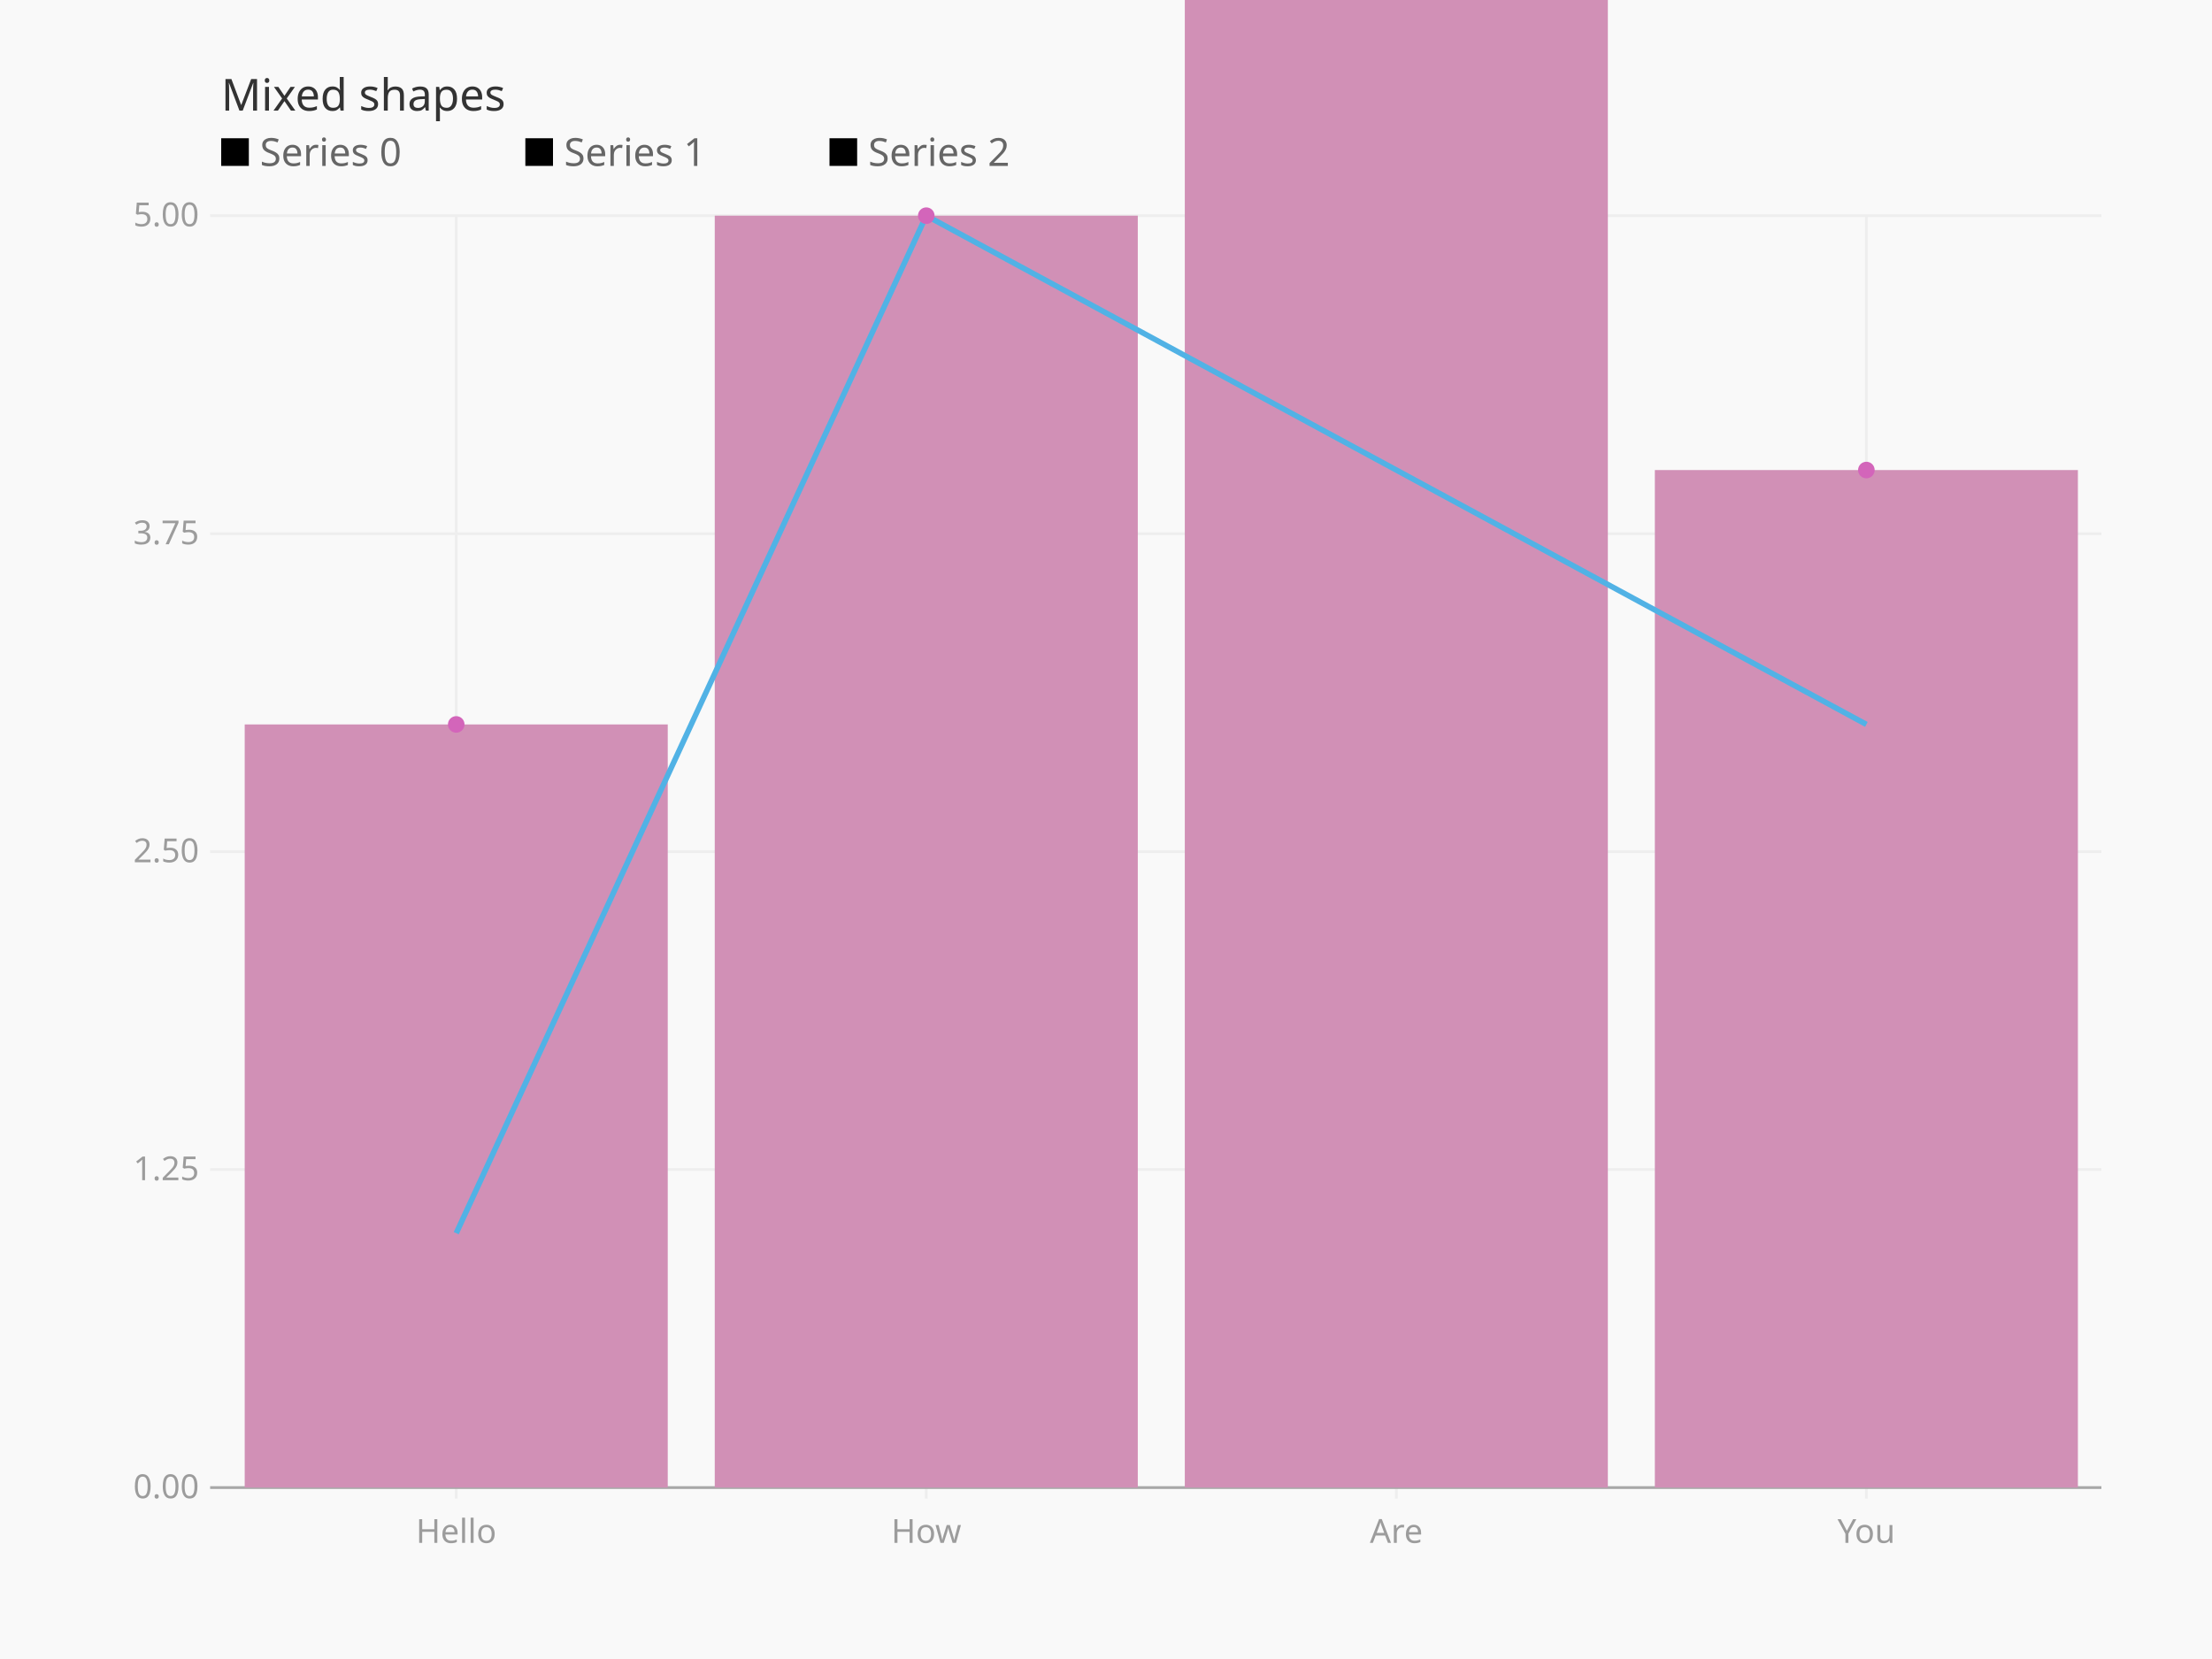
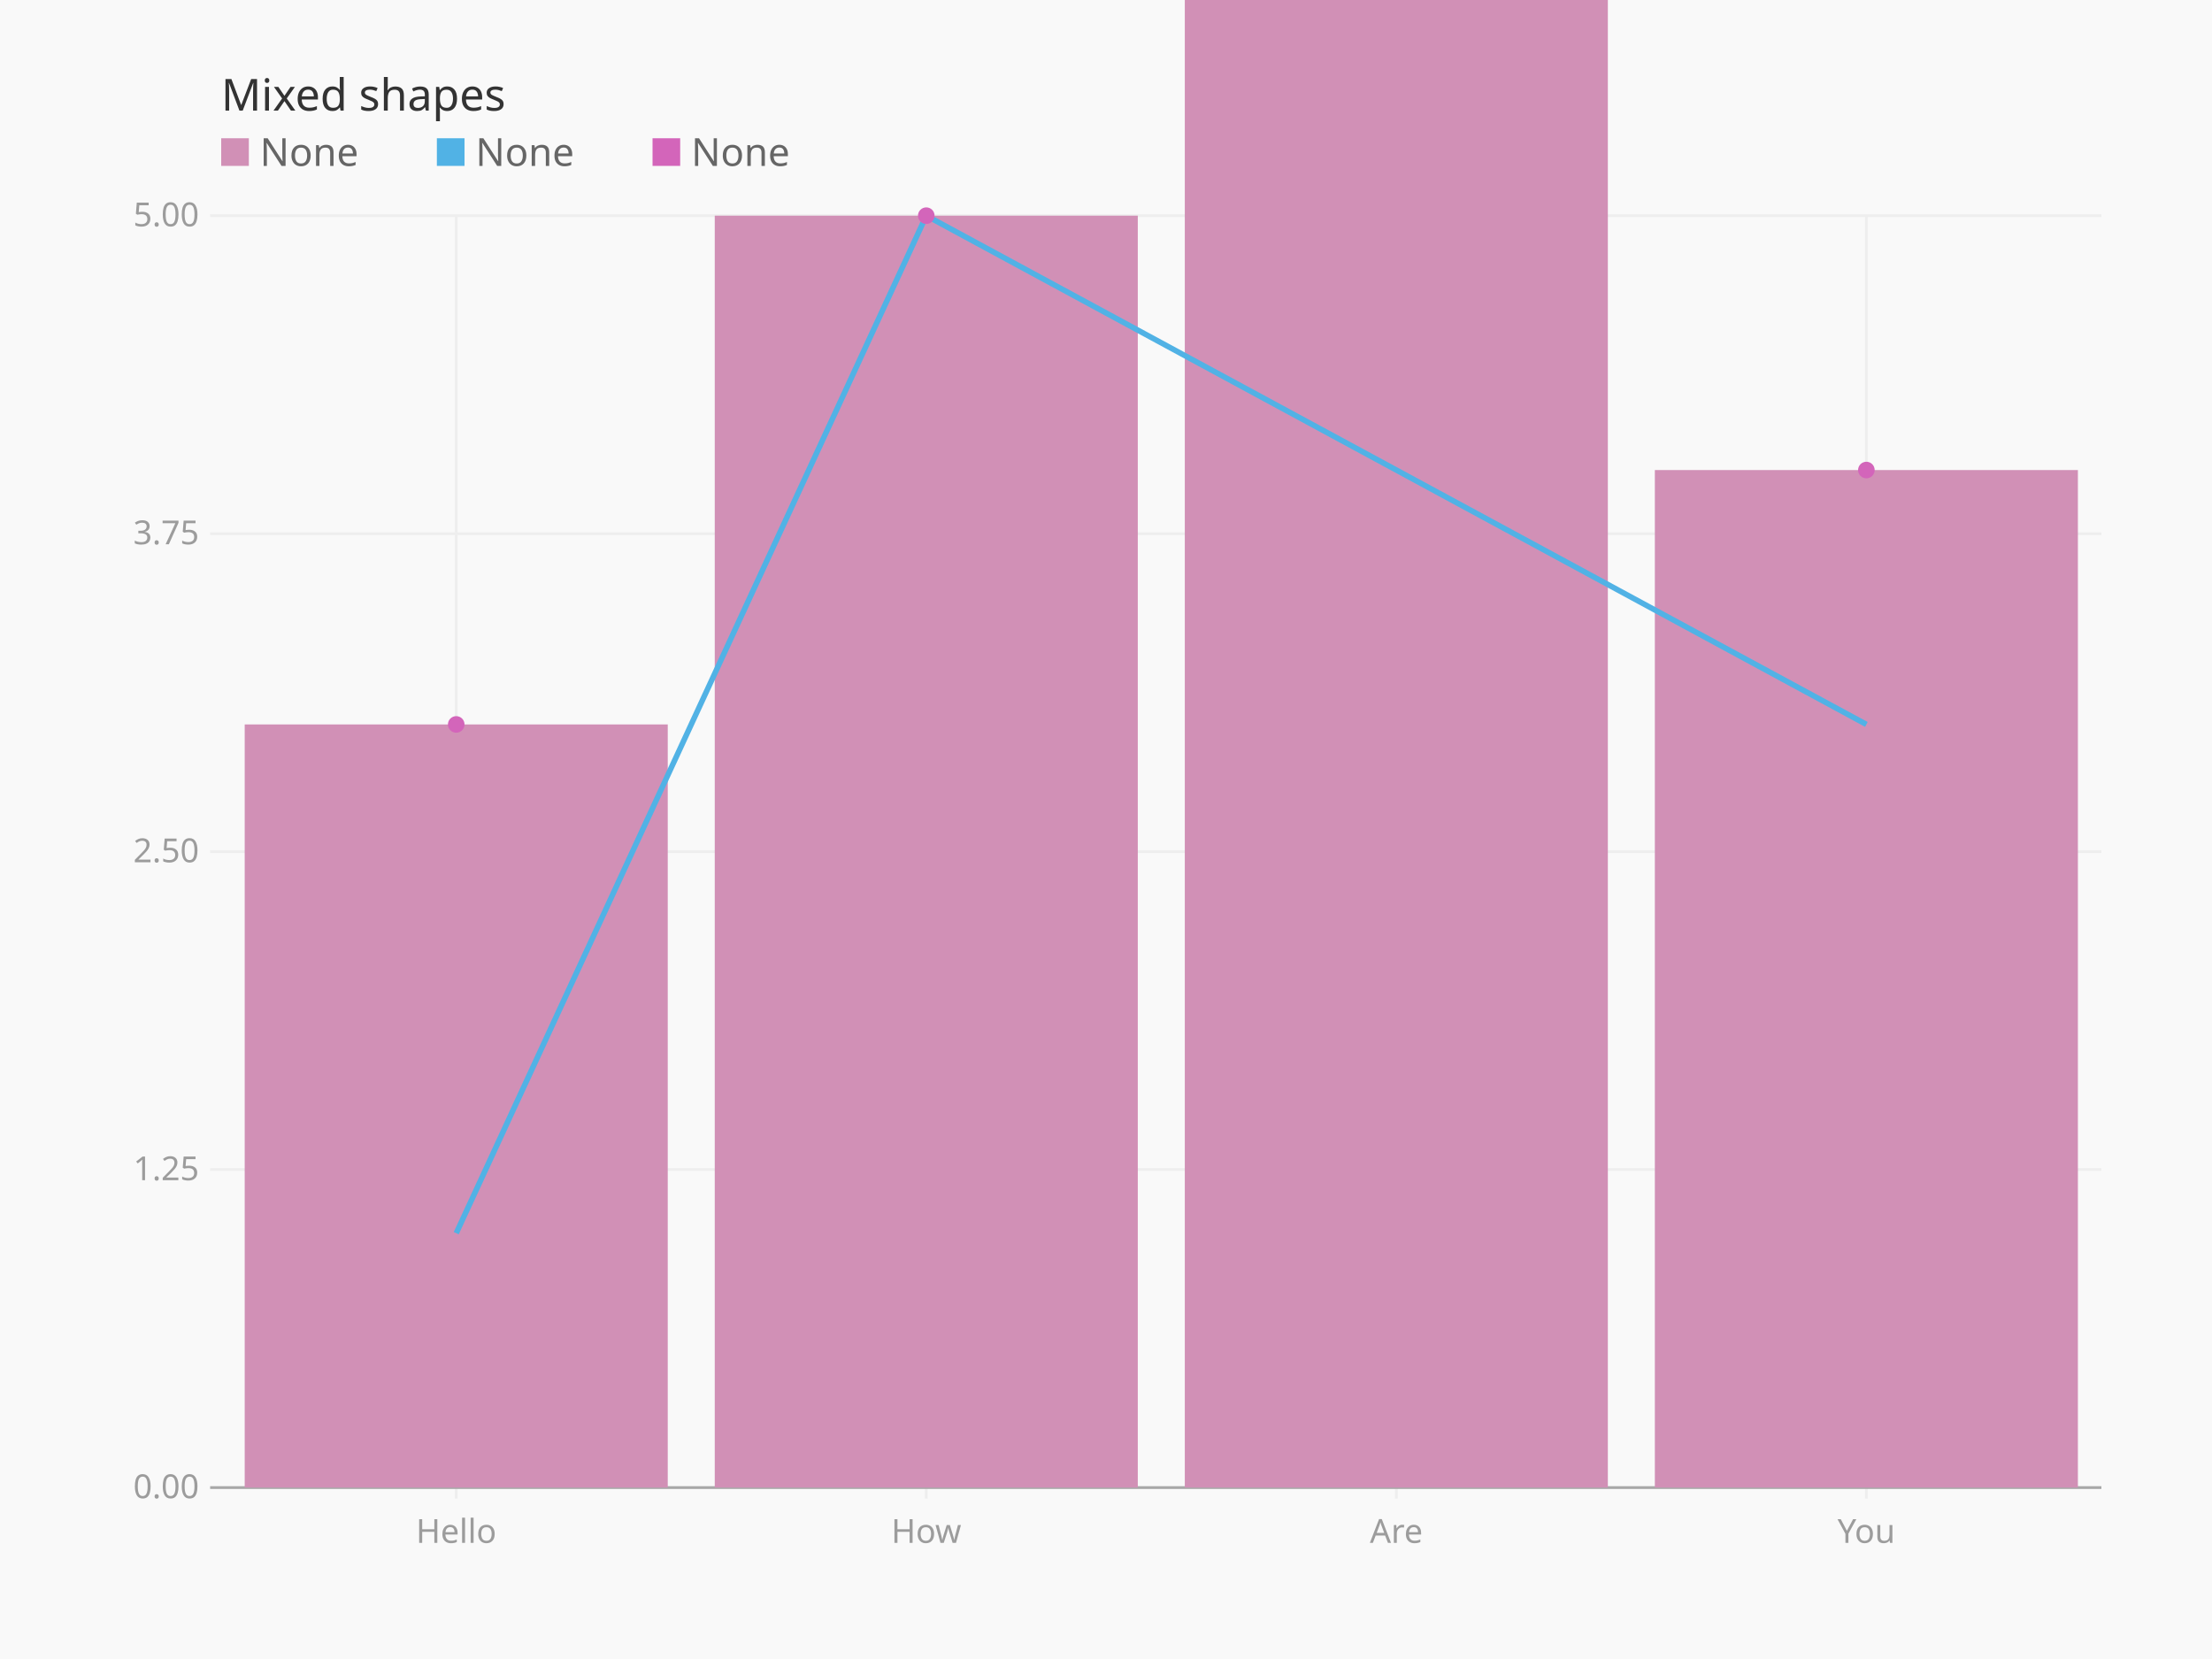
<svg xmlns="http://www.w3.org/2000/svg" height="600" version="1.1" width="800">
  <g>
    <rect fill="#f9f9f9" height="600" width="800" x="0" y="0" />
    <g transform="translate(40 40)">
      <g transform="translate(40 0)">
        <text fill="#333" font-family="Monaco" font-size="16" x="0" y="0">Mixed shapes</text>
        <g transform="translate(0 20)">
          <g transform="translate(0 0)">
-             <rect height="10" width="10" x="0" y="-10" />
-             <text fill="#666" font-family="Monaco" font-size="14" x="14" y="0">Series 0</text>
+             <rect fill="#d190b6" height="10" width="10" x="0" y="-10" />
+             <text fill="#666" font-family="Monaco" font-size="14" x="14" y="0">None</text>
          </g>
-           <g transform="translate(110 0)">
-             <rect height="10" width="10" x="0" y="-10" />
-             <text fill="#666" font-family="Monaco" font-size="14" x="14" y="0">Series 1</text>
+           <g transform="translate(78 0)">
+             <rect fill="#51b2e5" height="10" width="10" x="0" y="-10" />
+             <text fill="#666" font-family="Monaco" font-size="14" x="14" y="0">None</text>
          </g>
-           <g transform="translate(220 0)">
-             <rect height="10" width="10" x="0" y="-10" />
-             <text fill="#666" font-family="Monaco" font-size="14" x="14" y="0">Series 2</text>
+           <g transform="translate(156 0)">
+             <rect fill="#d365ba" height="10" width="10" x="0" y="-10" />
+             <text fill="#666" font-family="Monaco" font-size="14" x="14" y="0">None</text>
          </g>
        </g>
      </g>
      <g transform="translate(0 38)">
        <g transform="translate(40 0)">
          <g class="axis bottom">
            <text dy="1em" fill="#666" font-family="Monaco" text-anchor="middle" transform="" x="340.0" y="490.0" />
            <g class="tick">
              <line stroke="#eee" stroke-width="1" x1="85" x2="85" y1="0" y2="464.0" />
              <text dy="1em" fill="#9c9c9c" font-family="Monaco" text-anchor="middle" x="85" y="468.0">Hello</text>
            </g>
            <g class="tick">
              <line stroke="#eee" stroke-width="1" x1="255" x2="255" y1="0" y2="464.0" />
              <text dy="1em" fill="#9c9c9c" font-family="Monaco" text-anchor="middle" x="255" y="468.0">How</text>
            </g>
            <g class="tick">
              <line stroke="#eee" stroke-width="1" x1="425" x2="425" y1="0" y2="464.0" />
              <text dy="1em" fill="#9c9c9c" font-family="Monaco" text-anchor="middle" x="425" y="468.0">Are</text>
            </g>
            <g class="tick">
              <line stroke="#eee" stroke-width="1" x1="595" x2="595" y1="0" y2="464.0" />
              <text dy="1em" fill="#9c9c9c" font-family="Monaco" text-anchor="middle" x="595" y="468.0">You</text>
            </g>
          </g>
          <g class="axis left">
            <text dy="" fill="#666" font-family="Monaco" text-anchor="middle" transform="rotate(270 -40 230)" x="-40" y="230.0" />
            <g class="tick">
              <line stroke="#eee" stroke-width="1" x1="-4" x2="680.0" y1="345.00" y2="345.00" />
              <text dy="0.32em" fill="#9c9c9c" font-family="Monaco" text-anchor="end" x="-8" y="345.00">1.25</text>
            </g>
            <g class="tick">
              <line stroke="#eee" stroke-width="1" x1="-4" x2="680.0" y1="230.00" y2="230.00" />
              <text dy="0.32em" fill="#9c9c9c" font-family="Monaco" text-anchor="end" x="-8" y="230.00">2.50</text>
            </g>
            <g class="tick">
              <line stroke="#eee" stroke-width="1" x1="-4" x2="680.0" y1="115.00" y2="115.00" />
              <text dy="0.32em" fill="#9c9c9c" font-family="Monaco" text-anchor="end" x="-8" y="115.00">3.75</text>
            </g>
            <g class="tick">
              <line stroke="#eee" stroke-width="1" x1="-4" x2="680.0" y1="0.00" y2="0.00" />
              <text dy="0.32em" fill="#9c9c9c" font-family="Monaco" text-anchor="end" x="-8" y="0.00">5.00</text>
            </g>
            <g class="tick">
              <line stroke="#a8a8a8" stroke-width="1" x1="-4" x2="680.0" y1="460.00" y2="460.00" />
              <text dy="0.32em" fill="#9c9c9c" font-family="Monaco" text-anchor="end" x="-8" y="460.00">0.00</text>
            </g>
          </g>
          <g>
            <g class="series columns">
              <rect fill="#d190b6" height="276.0" width="153.0" x="8.5" y="184.0" />
              <rect fill="#d190b6" height="460" width="153.0" x="178.5" y="0" />
              <rect fill="#d190b6" height="828.0" width="153.0" x="348.5" y="-368.0" />
              <rect fill="#d190b6" height="368.0" width="153.0" x="518.5" y="92.0" />
            </g>
            <g class="series lines">
              <path d="M 85 368.0 L 255 0 L 425 92.0 L 595 184.0" fill="none" stroke="#51b2e5" stroke-width="2" />
            </g>
            <g class="series dots">
              <circle cx="85" cy="184.0" fill="#d365ba" r="3" />
              <circle cx="255" cy="0" fill="#d365ba" r="3" />
              <circle cx="425" cy="-368.0" fill="#d365ba" r="3" />
              <circle cx="595" cy="92.0" fill="#d365ba" r="3" />
            </g>
          </g>
        </g>
      </g>
    </g>
  </g>
</svg>
